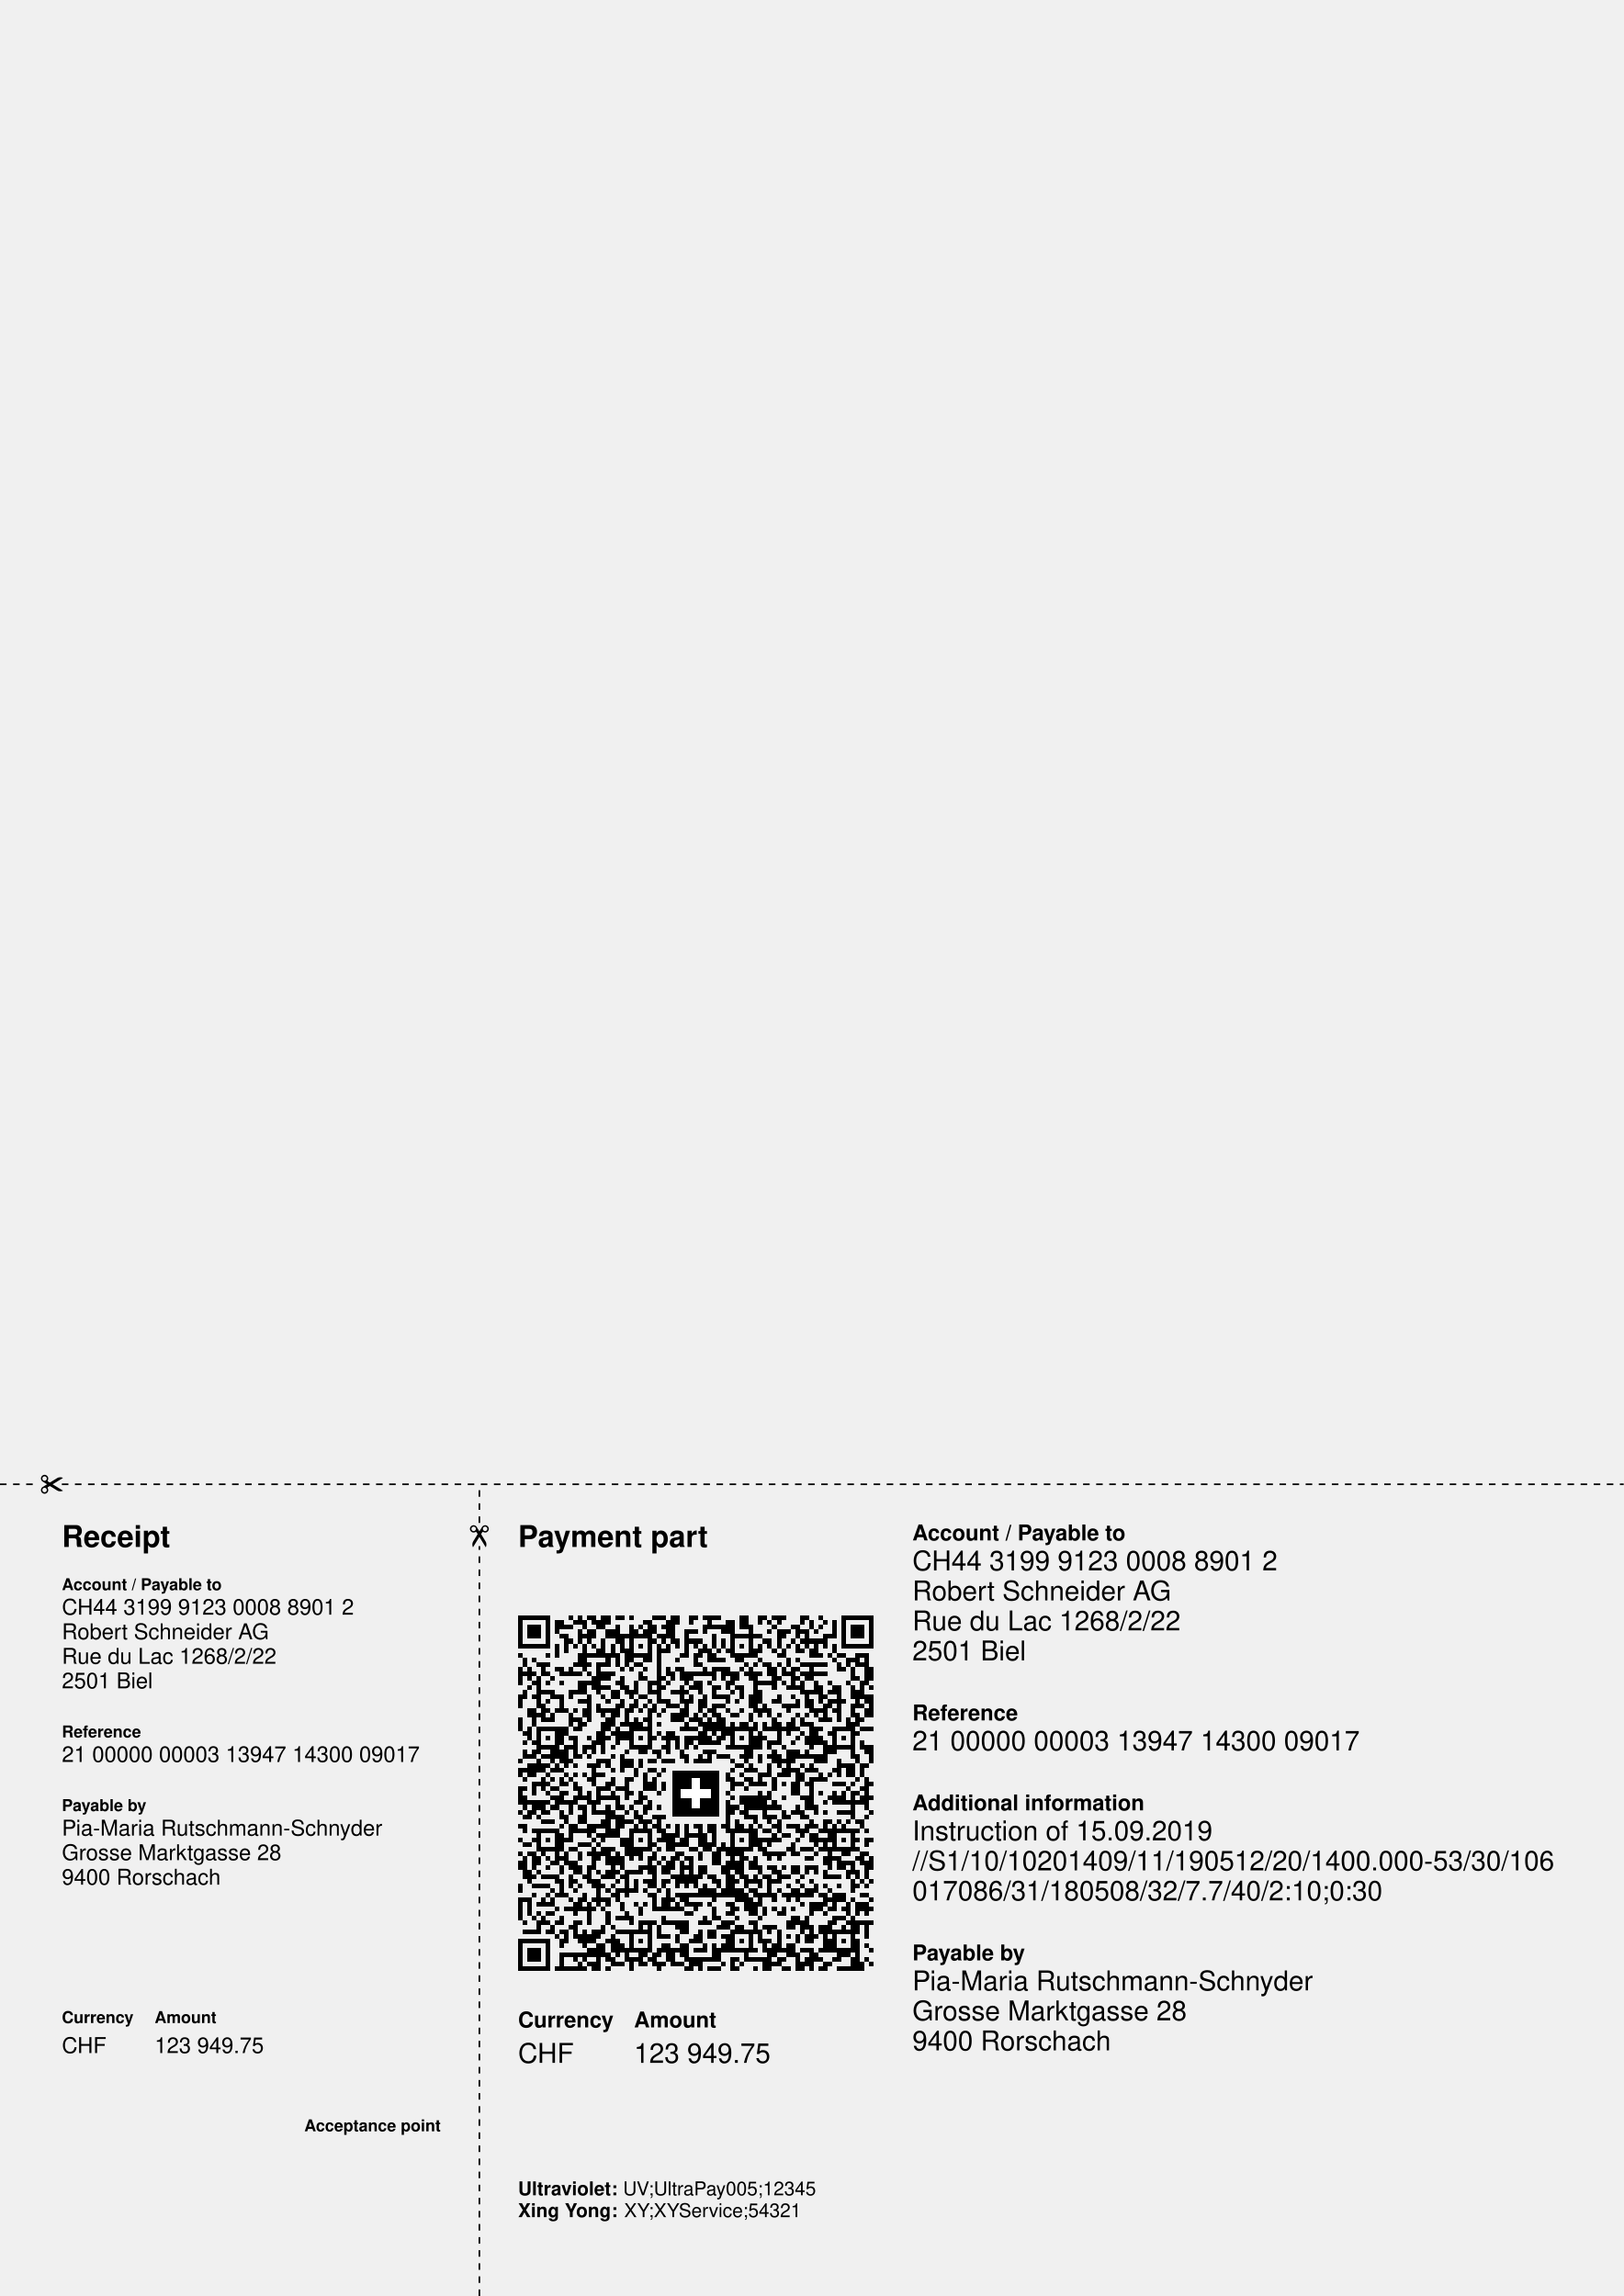
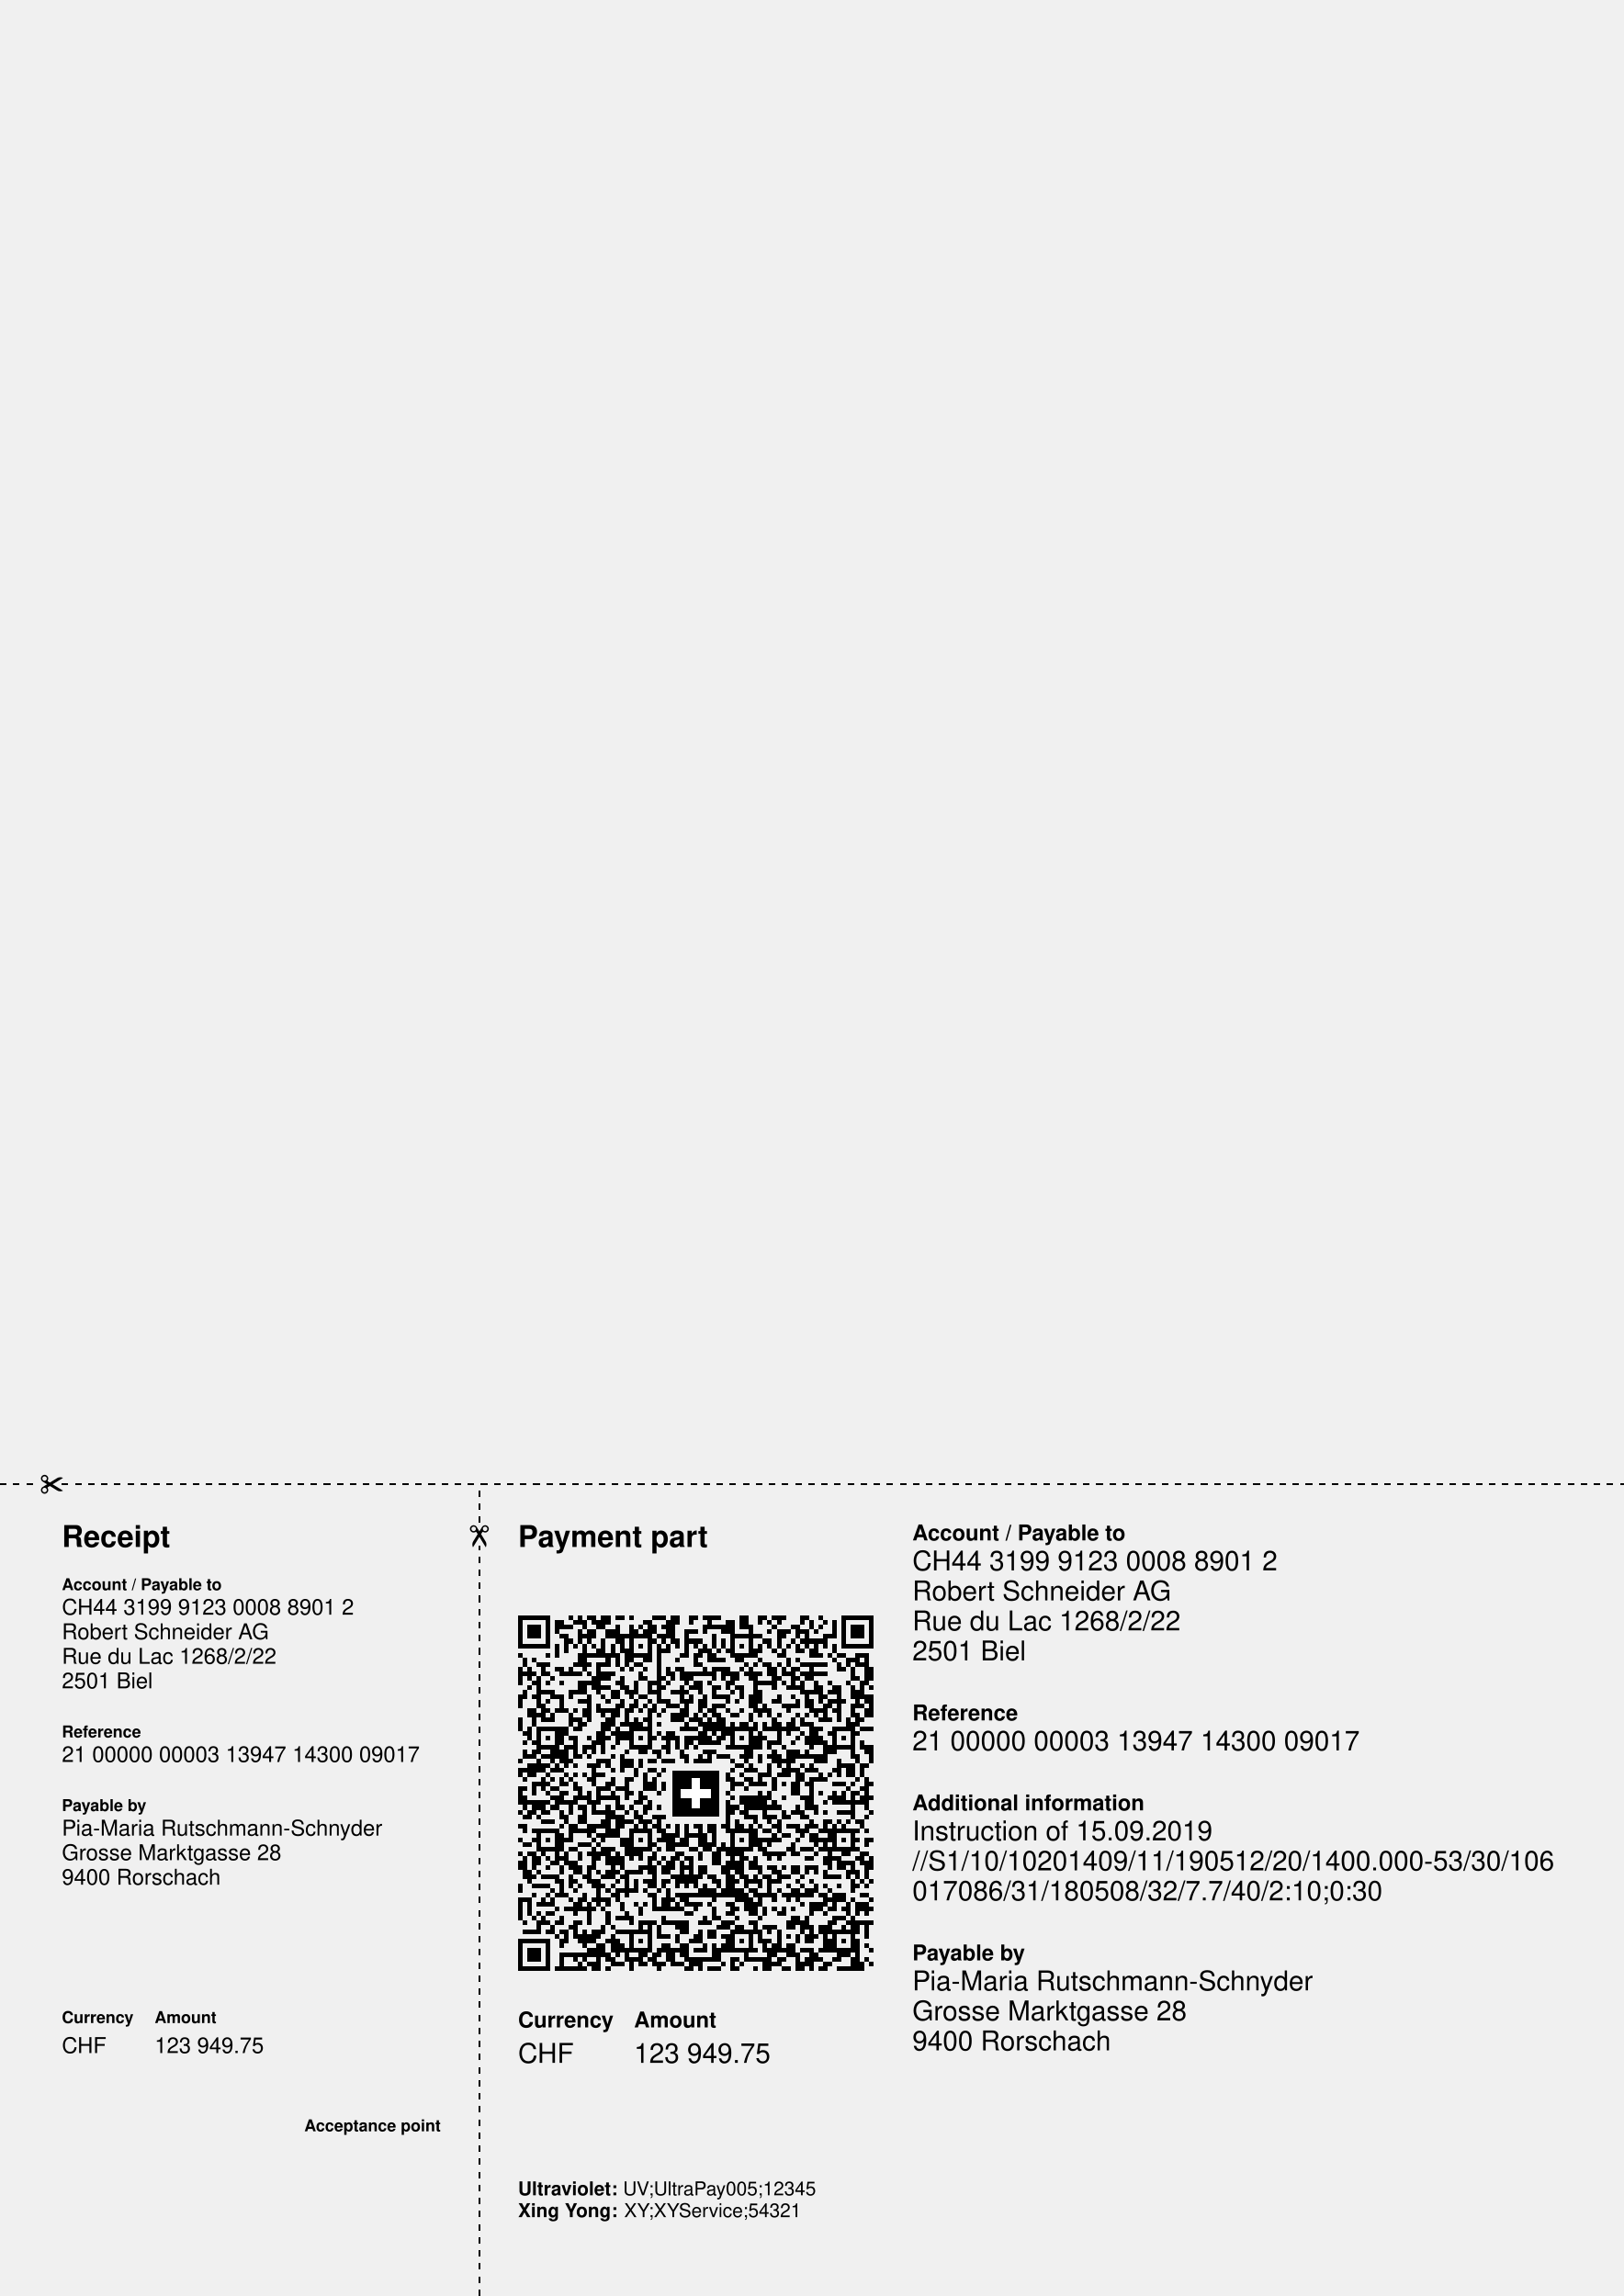
<svg xmlns="http://www.w3.org/2000/svg" width="210mm" height="297mm" version="1.1" viewBox="0 0 595.276 841.89">
  <g font-family="Helvetica,Arial,&quot;Liberation Sans&quot;" transform="translate(0 841.89)">
    <g transform="translate(189.921 0)">
      <text x="0" y="-274.665" font-size="11" font-weight="bold">Payment part</text>
    </g>
    <g transform="translate(189.921 -119.055) scale(1.693)">
      <path fill="#000000" shape-rendering="crispEdges" d="M0,-77h7v1h-7zm11,0h1v1h-1zm2,0h1v2h-1zm2,0h2v1h-2zm3,0h2v2h-2zm3,0h2v1h-2z m3,0h1v1h-1zm5,0h3v1h-3zm4,0h1v6h-1zm1,0h1v2h-1zm3,0h2v1h-2zm3,0h4v1h-4z m8,0h2v3h-2zm4,0h2v1h-2zm3,0h3v1h-3zm6,0h2v1h-2zm4,0h1v1h-1zm5,0h7v1h-7z m-70,1h1v6h-1zm6,0h1v6h-1zm2,0h2v2h-2zm4,0h1v1h-1zm2,0h1v2h-1zm2,0h2v1h-2z m11,0h2v1h-2zm5,0h1v4h-1zm5,0h1v1h-1zm4,0h1v2h-1zm4,0h2v3h-2zm7,0h1v1h-1z m2,0h1v1h-1zm2,0h1v1h-1zm5,0h1v1h-1zm2,0h1v2h-1zm3,0h1v1h-1zm2,0h1v4h-1z m2,0h1v6h-1zm6,0h1v6h-1zm-74,1h3v3h-3zm8,0h2v1h-2zm7,0h2v1h-2zm4,0h1v4h-1z m3,0h1v8h-1zm2,0h1v1h-1zm2,0h1v8h-1zm1,0h1v2h-1zm2,0h1v1h-1zm9,0h1v2h-1z m2,0h3v1h-3zm8,0h1v7h-1zm5,0h1v1h-1zm4,0h2v1h-2zm6,0h1v1h-1zm7,0h3v3h-3z m-64,1h1v1h-1zm5,0h1v3h-1zm2,0h2v2h-2zm4,0h2v2h-2zm6,0h1v2h-1zm2,0h1v2h-1z m9,0h1v6h-1zm1,0h2v1h-2zm7,0h1v1h-1zm10,0h1v1h-1zm2,0h2v2h-2zm2,0h1v1h-1z m2,0h3v1h-3zm4,0h1v1h-1zm-55,1h2v1h-2zm5,0h1v1h-1zm8,0h1v4h-1zm1,0h1v1h-1z m3,0h1v1h-1zm4,0h2v1h-2zm12,0h1v3h-1zm4,0h1v5h-1zm1,0h3v1h-3zm4,0h2v1h-2z m9,0h1v1h-1zm2,0h1v3h-1zm4,0h1v3h-1zm1,0h1v1h-1zm-57,1h1v3h-1zm1,0h1v1h-1z m4,0h1v1h-1zm3,0h1v4h-1zm11,0h1v1h-1zm2,0h1v1h-1zm3,0h1v2h-1zm3,0h3v1h-3z m7,0h1v2h-1zm9,0h2v1h-2zm3,0h1v2h-1zm3,0h1v1h-1zm2,0h1v1h-1zm2,0h3v1h-3z m-62,1h5v1h-5zm7,0h1v3h-1zm4,0h1v1h-1zm2,0h1v6h-1zm2,0h1v1h-1zm4,0h1v3h-1z m6,0h1v1h-1zm4,0h1v13h-1zm2,0h1v2h-1zm6,0h1v1h-1zm2,0h1v2h-1zm8,0h1v1h-1z m4,0h1v2h-1zm2,0h1v1h-1zm4,0h1v1h-1zm2,0h1v2h-1zm4,0h1v3h-1zm4,0h1v2h-1z m3,0h5v1h-5zm-54,1h1v2h-1zm6,0h1v4h-1zm8,0h1v1h-1zm8,0h1v2h-1zm2,0h1v3h-1z m2,0h1v1h-1zm2,0h1v1h-1zm6,0h1v2h-1zm4,0h1v1h-1zm2,0h1v2h-1zm4,0h1v1h-1z m2,0h1v2h-1zm-63,1h1v1h-1zm6,0h1v1h-1zm7,0h1v3h-1zm2,0h2v1h-2zm4,0h1v3h-1z m2,0h1v3h-1zm4,0h3v1h-3zm10,0h1v1h-1zm3,0h1v3h-1zm4,0h1v2h-1zm5,0h2v2h-2z m2,0h1v1h-1zm7,0h1v1h-1zm9,0h1v1h-1zm2,0h1v1h-1zm2,0h2v1h-2zm4,0h3v1h-3z m-72,1h1v2h-1zm2,0h1v1h-1zm24,0h1v1h-1zm7,0h1v1h-1zm9,0h2v1h-2zm9,0h1v1h-1z m6,0h1v2h-1zm2,0h1v1h-1zm8,0h1v1h-1zm3,0h3v1h-3zm4,0h1v6h-1zm-71,1h3v1h-3z m8,0h1v1h-1zm3,0h1v1h-1zm2,0h1v7h-1zm1,0h1v1h-1zm7,0h2v1h-2zm14,0h1v1h-1z m10,0h1v1h-1zm2,0h1v1h-1zm2,0h2v1h-2zm3,0h1v1h-1zm5,0h6v1h-6zm8,0h1v2h-1z m2,0h1v1h-1zm2,0h2v1h-2zm-73,1h1v4h-1zm2,0h1v3h-1zm3,0h1v2h-1zm3,0h2v1h-2z m3,0h1v2h-1zm11,0h1v1h-1zm2,0h1v1h-1zm3,0h1v1h-1zm5,0h1v2h-1zm2,0h2v1h-2z m6,0h1v2h-1zm2,0h4v1h-4zm6,0h1v1h-1zm2,0h1v3h-1zm4,0h2v2h-2zm3,0h1v2h-1z m2,0h1v5h-1zm1,0h1v1h-1zm3,0h1v3h-1zm7,0h1v1h-1zm2,0h1v3h-1zm4,0h1v3h-1z m-75,1h1v1h-1zm2,0h1v1h-1zm3,0h1v1h-1zm3,0h2v1h-2zm3,0h2v1h-2zm3,0h1v1h-1z m3,0h2v2h-2zm2,0h1v1h-1zm6,0h1v2h-1zm7,0h1v2h-1zm2,0h3v2h-3zm3,0h2v1h-2z m3,0h2v1h-2zm3,0h4v1h-4zm5,0h1v1h-1zm2,0h1v9h-1zm1,0h1v1h-1zm6,0h1v1h-1z m3,0h2v1h-2zm3,0h3v1h-3zm-60,1h1v7h-1zm3,0h1v1h-1zm9,0h1v3h-1zm6,0h1v3h-1z m5,0h1v1h-1zm4,0h1v1h-1zm11,0h1v1h-1zm2,0h1v1h-1zm2,0h2v1h-2zm9,0h1v3h-1z m1,0h1v1h-1zm4,0h1v1h-1zm2,0h1v1h-1zm11,0h1v1h-1zm-70,1h1v1h-1zm3,0h1v1h-1z m3,0h1v1h-1zm4,0h2v3h-2zm2,0h1v1h-1zm6,0h1v1h-1zm4,0h1v3h-1zm3,0h1v3h-1z m1,0h1v1h-1zm3,0h1v1h-1zm4,0h1v1h-1zm2,0h2v2h-2zm3,0h1v1h-1zm4,0h2v1h-2z m7,0h3v1h-3zm5,0h1v1h-1zm4,0h1v3h-1zm3,0h1v3h-1zm3,0h1v1h-1zm4,0h1v1h-1z m3,0h1v4h-1zm-72,1h1v1h-1zm16,0h2v1h-2zm5,0h1v2h-1zm8,0h1v1h-1zm4,0h1v4h-1z m2,0h1v1h-1zm5,0h1v3h-1zm1,0h1v1h-1zm2,0h1v1h-1zm2,0h2v1h-2zm11,0h1v1h-1z m2,0h1v1h-1zm5,0h1v4h-1zm3,0h2v2h-2zm4,0h1v3h-1zm4,0h1v1h-1zm-75,1h1v2h-1z m4,0h3v1h-3zm6,0h2v1h-2zm9,0h2v2h-2zm4,0h1v2h-1zm5,0h1v1h-1zm4,0h2v1h-2z m3,0h1v1h-1zm3,0h1v1h-1zm7,0h1v1h-1zm2,0h1v2h-1zm4,0h1v3h-1zm10,0h1v4h-1z m1,0h1v1h-1zm4,0h1v1h-1zm6,0h1v4h-1zm-73,1h1v3h-1zm3,0h1v1h-1zm4,0h3v1h-3z m4,0h1v1h-1zm4,0h1v6h-1zm3,0h1v1h-1zm8,0h2v1h-2zm11,0h1v2h-1zm3,0h1v3h-1z m3,0h3v1h-3zm7,0h1v3h-1zm6,0h1v2h-1zm3,0h1v1h-1zm7,0h1v1h-1zm3,0h1v6h-1z m6,0h2v2h-2zm-69,1h1v1h-1zm3,0h1v3h-1zm4,0h2v1h-2zm6,0h1v1h-1zm3,0h1v2h-1z m3,0h1v2h-1zm3,0h1v1h-1zm3,0h2v1h-2zm5,0h1v4h-1zm3,0h1v3h-1zm6,0h1v1h-1z m2,0h1v1h-1zm8,0h1v1h-1zm5,0h1v2h-1zm3,0h1v3h-1zm4,0h2v1h-2zm3,0h1v1h-1z m-65,1h1v4h-1zm12,0h1v2h-1zm4,0h1v3h-1zm3,0h1v2h-1zm3,0h1v1h-1zm2,0h1v2h-1z m3,0h3v1h-3zm10,0h3v1h-3zm11,0h1v2h-1zm4,0h3v1h-3zm9,0h1v4h-1zm1,0h1v1h-1z m5,0h1v3h-1zm2,0h1v1h-1zm2,0h1v3h-1zm-74,1h2v2h-2zm4,0h1v1h-1zm2,0h1v1h-1z m2,0h1v1h-1zm2,0h1v1h-1zm2,0h1v2h-1zm4,0h3v1h-3zm5,0h1v4h-1zm3,0h1v1h-1z m2,0h1v9h-1zm3,0h1v1h-1zm4,0h1v3h-1zm6,0h2v1h-2zm4,0h1v1h-1zm3,0h1v1h-1z m4,0h1v2h-1zm2,0h1v2h-1zm4,0h1v1h-1zm6,0h2v1h-2zm4,0h1v1h-1zm7,0h1v2h-1z m-71,1h1v1h-1zm3,0h1v2h-1zm4,0h1v3h-1zm7,0h1v1h-1zm2,0h1v3h-1zm10,0h1v1h-1z m3,0h2v2h-2zm5,0h1v2h-1zm2,0h1v1h-1zm2,0h2v1h-2zm4,0h2v1h-2zm4,0h1v2h-1z m6,0h1v1h-1zm4,0h1v1h-1zm2,0h1v1h-1zm2,0h1v1h-1zm9,0h1v3h-1zm-73,1h1v3h-1z m3,0h1v2h-1zm3,0h1v1h-1zm6,0h2v1h-2zm7,0h1v3h-1zm6,0h1v3h-1zm2,0h1v1h-1z m10,0h1v1h-1zm2,0h1v2h-1zm2,0h1v3h-1zm2,0h2v3h-2zm12,0h1v3h-1zm4,0h1v3h-1z m2,0h1v2h-1zm4,0h1v1h-1zm2,0h1v1h-1zm4,0h1v3h-1zm3,0h1v1h-1zm-61,1h2v1h-2z m5,0h1v7h-1zm4,0h1v1h-1zm2,0h1v6h-1zm2,0h1v2h-1zm4,0h1v1h-1zm6,0h1v2h-1z m4,0h1v5h-1zm2,0h1v3h-1zm4,0h1v6h-1zm2,0h2v2h-2zm3,0h1v2h-1zm2,0h1v2h-1z m3,0h1v5h-1zm2,0h1v3h-1zm4,0h2v1h-2zm10,0h1v8h-1zm-70,1h1v3h-1zm2,0h7v1h-7z m8,0h2v1h-2zm9,0h1v4h-1zm6,0h1v1h-1zm8,0h1v1h-1zm2,0h2v1h-2zm8,0h1v2h-1z m2,0h1v1h-1zm3,0h1v7h-1zm4,0h1v1h-1zm3,0h1v1h-1zm3,0h1v1h-1zm3,0h2v4h-2z m2,0h1v1h-1zm3,0h1v6h-1zm1,0h2v1h-2zm5,0h3v1h-3zm-73,1h1v1h-1zm3,0h1v5h-1z m4,0h2v3h-2zm2,0h1v1h-1zm7,0h1v3h-1zm3,0h1v1h-1zm2,0h2v2h-2zm8,0h1v1h-1z m2,0h1v5h-1zm1,0h1v2h-1zm6,0h1v3h-1zm5,0h1v2h-1zm8,0h1v4h-1zm9,0h1v1h-1z m6,0h1v1h-1zm6,0h1v1h-1zm-67,1h1v1h-1zm5,0h2v1h-2zm4,0h1v1h-1zm4,0h1v1h-1z m7,0h1v1h-1zm3,0h1v1h-1zm2,0h1v1h-1zm3,0h1v3h-1zm2,0h2v2h-2zm2,0h1v1h-1z m3,0h1v2h-1zm2,0h1v2h-1zm5,0h1v1h-1zm3,0h1v3h-1zm2,0h1v1h-1zm7,0h1v1h-1z m2,0h1v2h-1zm3,0h1v2h-1zm5,0h1v1h-1zm-69,1h1v1h-1zm2,0h1v1h-1zm9,0h1v4h-1z m4,0h1v3h-1zm26,0h1v1h-1zm12,0h2v1h-2zm5,0h1v1h-1zm7,0h1v5h-1zm8,0h1v2h-1z m-69,1h4v1h-4zm5,0h1v5h-1zm1,0h1v1h-1zm3,0h2v1h-2zm6,0h1v1h-1zm5,0h3v1h-3z m6,0h1v1h-1zm5,0h1v1h-1zm2,0h1v1h-1zm7,0h1v1h-1zm2,0h3v1h-3zm7,0h1v1h-1z m3,0h1v1h-1zm6,0h1v1h-1zm4,0h1v2h-1zm2,0h3v1h-3zm6,0h2v2h-2zm-74,1h1v2h-1z m2,0h1v2h-1zm4,0h3v2h-3zm7,0h1v1h-1zm9,0h1v1h-1zm3,0h2v1h-2zm3,0h2v1h-2z m6,0h1v2h-1zm5,0h3v1h-3zm9,0h1v3h-1zm6,0h1v3h-1zm3,0h3v2h-3zm4,0h1v2h-1z m-60,1h1v1h-1zm3,0h2v1h-2zm8,0h1v1h-1zm2,0h1v1h-1zm5,0h1v1h-1zm2,0h1v4h-1z m8,0h1v1h-1zm6,0h1v2h-1zm3,0h1v2h-1zm2,0h1v2h-1zm2,0h3v1h-3zm5,0h1v1h-1z m4,0h1v2h-1zm2,0h1v1h-1zm2,0h1v3h-1zm5,0h1v1h-1zm2,0h3v1h-3zm10,0h1v2h-1z m3,0h1v2h-1zm-76,1h1v1h-1zm4,0h1v3h-1zm3,0h1v1h-1zm2,0h1v1h-1zm2,0h1v1h-1z m6,0h3v1h-3zm6,0h2v2h-2zm3,0h1v2h-1zm2,0h2v1h-2zm3,0h3v1h-3zm7,0h1v1h-1z m2,0h1v1h-1zm6,0h1v1h-1zm11,0h3v1h-3zm7,0h2v1h-2zm5,0h1v4h-1zm-67,1h2v3h-2z m3,0h2v1h-2zm3,0h1v2h-1zm4,0h1v1h-1zm3,0h3v1h-3zm4,0h1v1h-1zm28,0h2v1h-2z m3,0h1v2h-1zm4,0h1v3h-1zm4,0h1v3h-1zm3,0h1v1h-1zm2,0h1v2h-1zm7,0h3v1h-3z m4,0h1v3h-1zm1,0h1v1h-1zm-75,1h2v1h-2zm5,0h1v1h-1zm2,0h1v1h-1zm2,0h1v1h-1z m7,0h1v4h-1zm4,0h1v1h-1zm5,0h1v2h-1zm3,0h2v1h-2zm3,0h1v1h-1zm15,0h1v1h-1z m3,0h1v1h-1zm2,0h1v1h-1zm6,0h1v2h-1zm2,0h2v1h-2zm3,0h1v1h-1zm2,0h1v1h-1z m4,0h1v1h-1zm3,0h2v2h-2zm-71,1h1v1h-1zm6,0h1v1h-1zm4,0h1v1h-1zm2,0h1v1h-1z m2,0h1v1h-1zm3,0h2v1h-2zm10,0h1v4h-1zm3,0h1v1h-1zm15,0h1v2h-1zm3,0h1v1h-1z m4,0h1v3h-1zm1,0h1v1h-1zm3,0h1v1h-1zm4,0h1v5h-1zm1,0h1v2h-1zm4,0h1v2h-1z m2,0h1v1h-1zm-66,1h1v1h-1zm4,0h1v3h-1zm2,0h1v1h-1zm2,0h1v2h-1zm2,0h1v1h-1z m4,0h1v1h-1zm5,0h1v2h-1zm3,0h1v5h-1zm1,0h1v1h-1zm5,0h1v3h-1zm17,0h1v3h-1z m3,0h2v1h-2zm6,0h1v3h-1zm8,0h1v7h-1zm1,0h1v1h-1zm2,0h1v1h-1zm7,0h1v1h-1z m2,0h1v7h-1zm-72,1h1v3h-1zm1,0h1v1h-1zm2,0h1v1h-1zm4,0h1v1h-1zm2,0h1v2h-1z m7,0h1v2h-1zm9,0h1v2h-1zm3,0h1v2h-1zm16,0h2v1h-2zm3,0h2v1h-2zm3,0h1v1h-1z m4,0h1v1h-1zm2,0h1v3h-1zm3,0h1v1h-1zm6,0h3v1h-3zm4,0h1v1h-1zm4,0h1v1h-1z m-76,1h1v4h-1zm1,0h1v1h-1zm6,0h2v1h-2zm6,0h1v3h-1zm4,0h1v4h-1zm1,0h1v1h-1z m3,0h2v1h-2zm28,0h1v1h-1zm22,0h1v1h-1zm3,0h1v1h-1zm-68,1h1v1h-1zm3,0h1v3h-1z m1,0h1v1h-1zm5,0h1v3h-1zm5,0h1v2h-1zm4,0h1v1h-1zm2,0h1v3h-1zm4,0h1v1h-1z m15,0h1v1h-1zm7,0h1v4h-1zm2,0h1v2h-1zm11,0h1v1h-1zm3,0h1v3h-1zm2,0h1v3h-1z m2,0h1v6h-1zm1,0h1v1h-1zm-72,1h1v3h-1zm6,0h2v1h-2zm5,0h1v2h-1zm2,0h1v1h-1z m4,0h2v1h-2zm3,0h1v3h-1zm6,0h1v1h-1zm19,0h1v1h-1zm2,0h4v2h-4zm5,0h1v5h-1z m4,0h1v1h-1zm4,0h2v1h-2zm6,0h1v1h-1zm2,0h1v2h-1zm5,0h1v2h-1zm2,0h1v1h-1z m-74,1h5v1h-5zm6,0h1v2h-1zm2,0h2v1h-2zm6,0h1v3h-1zm9,0h1v1h-1zm3,0h1v2h-1z m17,0h1v7h-1zm10,0h1v2h-1zm7,0h1v2h-1zm4,0h1v1h-1zm5,0h1v1h-1zm2,0h1v1h-1z m-70,1h3v1h-3zm4,0h1v1h-1zm4,0h1v2h-1zm2,0h2v1h-2zm6,0h1v7h-1zm3,0h1v1h-1z m2,0h1v1h-1zm3,0h1v2h-1zm3,0h1v1h-1zm16,0h2v1h-2zm3,0h3v1h-3zm5,0h1v1h-1z m2,0h1v1h-1zm4,0h1v2h-1zm4,0h1v2h-1zm-64,1h1v1h-1zm2,0h2v1h-2zm3,0h2v1h-2z m4,0h1v2h-1zm5,0h1v3h-1zm3,0h2v1h-2zm3,0h1v2h-1zm3,0h1v1h-1zm2,0h1v2h-1z m21,0h1v1h-1zm2,0h2v1h-2zm9,0h1v2h-1zm2,0h1v1h-1zm2,0h1v2h-1zm5,0h1v1h-1z m3,0h3v1h-3zm7,0h1v1h-1zm-75,1h2v1h-2zm3,0h1v1h-1zm6,0h1v2h-1zm3,0h1v2h-1z m8,0h2v3h-2zm5,0h1v2h-1zm3,0h3v1h-3zm20,0h3v1h-3zm5,0h2v1h-2zm4,0h1v1h-1z m4,0h1v1h-1zm13,0h1v1h-1zm-70,1h3v1h-3zm13,0h1v2h-1zm5,0h2v1h-2zm4,0h1v3h-1z m1,0h1v1h-1zm2,0h1v3h-1zm17,0h1v3h-1zm4,0h1v1h-1zm3,0h1v1h-1zm2,0h1v3h-1z m7,0h1v2h-1zm3,0h1v3h-1zm1,0h1v1h-1zm2,0h1v1h-1zm2,0h1v1h-1zm2,0h2v1h-2z m-73,1h2v1h-2zm9,0h1v1h-1zm2,0h2v2h-2zm4,0h2v2h-2zm2,0h1v1h-1zm8,0h1v2h-1z m4,0h1v1h-1zm3,0h1v1h-1zm2,0h1v3h-1zm2,0h1v5h-1zm2,0h2v1h-2zm3,0h2v2h-2z m3,0h1v1h-1zm4,0h1v2h-1zm2,0h1v6h-1zm2,0h1v1h-1zm3,0h1v1h-1zm3,0h3v1h-3z m4,0h1v2h-1zm2,0h1v1h-1zm4,0h1v6h-1zm2,0h1v2h-1zm4,0h1v1h-1zm-73,1h1v1h-1z m2,0h6v1h-6zm10,0h2v1h-2zm7,0h2v2h-2zm4,0h1v7h-1zm2,0h1v1h-1zm2,0h1v5h-1z m3,0h1v3h-1zm8,0h1v4h-1zm7,0h1v9h-1zm3,0h1v1h-1zm2,0h1v4h-1zm2,0h2v1h-2z m7,0h2v1h-2zm5,0h1v1h-1zm2,0h1v3h-1zm2,0h1v1h-1zm2,0h3v1h-3zm4,0h1v1h-1z m-71,1h1v4h-1zm4,0h2v4h-2zm3,0h1v2h-1zm4,0h1v1h-1zm2,0h2v1h-2zm15,0h2v4h-2z m5,0h2v1h-2zm3,0h1v4h-1zm2,0h1v3h-1zm13,0h1v2h-1zm2,0h2v1h-2zm4,0h1v1h-1z m2,0h2v2h-2zm9,0h1v4h-1zm-72,1h1v1h-1zm3,0h1v1h-1zm3,0h1v1h-1zm4,0h1v1h-1z m6,0h1v1h-1zm2,0h1v1h-1zm4,0h2v2h-2zm4,0h1v1h-1zm4,0h1v1h-1zm5,0h1v2h-1z m13,0h1v1h-1zm4,0h3v1h-3zm4,0h1v1h-1zm4,0h1v1h-1zm5,0h2v1h-2zm5,0h1v1h-1z m3,0h1v1h-1zm2,0h2v1h-2zm-74,1h2v1h-2zm12,0h3v1h-3zm4,0h1v1h-1zm12,0h1v1h-1z m5,0h1v1h-1zm7,0h1v2h-1zm3,0h1v2h-1zm8,0h1v2h-1zm2,0h1v1h-1zm5,0h1v3h-1z m5,0h1v1h-1zm2,0h1v2h-1zm9,0h1v1h-1zm-70,1h3v1h-3zm6,0h2v1h-2zm5,0h1v5h-1z m2,0h2v2h-2zm2,0h1v1h-1zm3,0h1v2h-1zm2,0h2v2h-2zm2,0h1v1h-1zm3,0h1v1h-1z m7,0h2v1h-2zm6,0h1v4h-1zm2,0h1v2h-1zm2,0h2v2h-2zm2,0h1v1h-1zm4,0h1v2h-1z m5,0h1v1h-1zm3,0h3v1h-3zm4,0h1v1h-1zm2,0h1v5h-1zm2,0h3v1h-3zm4,0h1v1h-1z m-73,1h1v1h-1zm2,0h2v1h-2zm3,0h1v1h-1zm3,0h1v3h-1zm2,0h1v3h-1zm3,0h1v2h-1z m2,0h1v1h-1zm2,0h1v2h-1zm4,0h1v3h-1zm8,0h1v2h-1zm5,0h2v1h-2zm5,0h1v2h-1z m3,0h1v3h-1zm12,0h4v1h-4zm6,0h1v1h-1zm4,0h1v1h-1zm6,0h2v1h-2zm4,0h1v3h-1z m1,0h1v1h-1zm-74,1h1v5h-1zm2,0h2v2h-2zm3,0h1v1h-1zm3,0h1v1h-1zm10,0h2v2h-2z m3,0h1v3h-1zm4,0h1v1h-1zm2,0h1v4h-1zm3,0h1v1h-1zm2,0h1v3h-1zm1,0h1v1h-1z m2,0h2v1h-2zm12,0h1v5h-1zm1,0h1v1h-1zm2,0h1v3h-1zm3,0h1v1h-1zm2,0h1v1h-1z m6,0h2v1h-2zm4,0h1v2h-1zm2,0h2v1h-2zm5,0h1v1h-1zm3,0h1v3h-1zm-76,1h1v2h-1z m7,0h1v1h-1zm4,0h2v2h-2zm19,0h1v1h-1zm2,0h1v3h-1zm3,0h1v5h-1zm2,0h1v5h-1z m8,0h1v8h-1zm2,0h1v3h-1zm3,0h1v2h-1zm19,0h4v1h-4zm6,0h1v4h-1zm-72,1h1v1h-1z m3,0h1v1h-1zm3,0h1v2h-1zm4,0h1v2h-1zm2,0h1v4h-1zm5,0h1v3h-1zm6,0h2v1h-2z m3,0h1v5h-1zm2,0h1v2h-1zm5,0h1v1h-1zm3,0h2v2h-2zm5,0h1v2h-1zm8,0h1v2h-1z m2,0h2v1h-2zm3,0h1v1h-1zm2,0h2v2h-2zm3,0h3v1h-3zm7,0h2v1h-2zm3,0h1v2h-1z m-70,1h1v3h-1zm2,0h1v1h-1zm8,0h1v1h-1zm5,0h1v1h-1zm2,0h1v2h-1zm2,0h1v1h-1z m2,0h1v6h-1zm1,0h3v1h-3zm31,0h2v1h-2zm7,0h1v1h-1zm2,0h1v1h-1zm2,0h1v2h-1z m5,0h1v2h-1zm2,0h1v2h-1zm-70,1h1v1h-1zm2,0h4v1h-4zm6,0h1v3h-1zm3,0h1v1h-1z m4,0h1v1h-1zm4,0h1v1h-1zm11,0h2v1h-2zm3,0h1v3h-1zm2,0h1v3h-1zm1,0h1v1h-1z m2,0h2v1h-2zm5,0h1v5h-1zm3,0h1v3h-1zm2,0h1v2h-1zm2,0h2v1h-2zm3,0h3v1h-3z m5,0h1v1h-1zm6,0h3v1h-3zm-59,1h2v1h-2zm4,0h1v1h-1zm4,0h2v2h-2zm5,0h1v1h-1z m4,0h1v3h-1zm2,0h2v1h-2zm4,0h2v1h-2zm3,0h1v2h-1zm8,0h2v1h-2zm5,0h1v1h-1z m3,0h1v1h-1zm2,0h1v2h-1zm2,0h1v4h-1zm1,0h2v1h-2zm5,0h1v1h-1zm3,0h1v1h-1z m9,0h1v3h-1zm2,0h1v1h-1zm2,0h1v1h-1zm-76,1h1v2h-1zm3,0h4v1h-4zm6,0h1v3h-1z m4,0h1v1h-1zm5,0h1v1h-1zm2,0h1v1h-1zm8,0h1v1h-1zm3,0h1v1h-1zm9,0h1v3h-1z m3,0h1v1h-1zm15,0h1v1h-1zm3,0h1v1h-1zm3,0h1v2h-1zm2,0h1v1h-1zm3,0h1v1h-1z m4,0h1v1h-1zm2,0h1v1h-1zm-68,1h1v1h-1zm5,0h1v1h-1zm5,0h1v4h-1zm2,0h1v1h-1z m2,0h1v3h-1zm1,0h1v1h-1zm2,0h1v1h-1zm3,0h1v1h-1zm3,0h1v1h-1zm2,0h1v5h-1z m7,0h1v2h-1zm2,0h2v2h-2zm3,0h1v2h-1zm3,0h2v3h-2zm3,0h2v1h-2zm6,0h1v1h-1z m3,0h2v2h-2zm3,0h2v2h-2zm5,0h1v1h-1zm-64,1h1v1h-1zm3,0h1v1h-1zm2,0h1v1h-1z m2,0h1v1h-1zm4,0h1v2h-1zm6,0h1v1h-1zm8,0h2v1h-2zm6,0h5v1h-5zm9,0h1v1h-1z m6,0h1v4h-1zm2,0h3v1h-3zm4,0h1v2h-1zm2,0h2v1h-2zm4,0h1v1h-1zm4,0h2v1h-2z m3,0h3v2h-3zm6,0h2v1h-2zm-74,1h1v5h-1zm1,0h2v1h-2zm4,0h1v2h-1zm2,0h1v2h-1z m4,0h1v1h-1zm2,0h1v3h-1zm3,0h1v1h-1zm2,0h2v1h-2zm11,0h1v3h-1zm2,0h1v3h-1z m2,0h1v1h-1zm2,0h2v1h-2zm7,0h1v1h-1zm8,0h1v4h-1zm2,0h1v2h-1zm6,0h1v1h-1z m2,0h1v1h-1zm6,0h2v1h-2zm6,0h1v1h-1zm4,0h1v1h-1zm-74,1h1v3h-1zm2,0h1v1h-1z m2,0h1v1h-1zm6,0h1v3h-1zm3,0h1v5h-1zm4,0h1v1h-1zm3,0h1v2h-1zm3,0h1v1h-1z m2,0h1v1h-1zm7,0h1v2h-1zm2,0h4v1h-4zm5,0h1v1h-1zm4,0h2v1h-2zm6,0h1v3h-1z m10,0h1v1h-1zm2,0h3v2h-3zm3,0h1v1h-1zm2,0h1v2h-1zm3,0h1v3h-1zm2,0h3v2h-3z m-65,1h1v1h-1zm2,0h2v1h-2zm4,0h1v1h-1zm2,0h1v1h-1zm2,0h1v1h-1zm8,0h1v2h-1z m4,0h1v1h-1zm3,0h1v1h-1zm2,0h1v1h-1zm3,0h1v1h-1zm4,0h1v3h-1zm4,0h2v1h-2z m7,0h1v2h-1zm2,0h1v1h-1zm2,0h1v2h-1zm2,0h1v1h-1zm8,0h1v1h-1zm3,0h1v1h-1z m6,0h1v1h-1zm-72,1h1v1h-1zm2,0h2v1h-2zm13,0h1v3h-1zm4,0h1v2h-1zm13,0h2v1h-2z m9,0h2v1h-2zm11,0h1v1h-1zm7,0h1v1h-1zm3,0h1v1h-1zm7,0h1v1h-1zm2,0h1v1h-1z m-72,1h1v1h-1zm2,0h1v2h-1zm4,0h1v2h-1zm12,0h2v1h-2zm3,0h1v2h-1zm7,0h1v2h-1z m9,0h1v2h-1zm3,0h1v1h-1zm4,0h1v1h-1zm5,0h1v1h-1zm7,0h2v2h-2zm3,0h1v3h-1z m6,0h3v1h-3zm4,0h1v8h-1zm-71,1h1v1h-1zm3,0h1v3h-1zm2,0h1v1h-1zm2,0h1v1h-1z m4,0h1v4h-1zm1,0h1v1h-1zm13,0h4v1h-4zm6,0h5v1h-5zm7,0h1v1h-1zm2,0h1v1h-1z m3,0h2v2h-2zm2,0h1v1h-1zm4,0h2v1h-2zm8,0h1v2h-1zm3,0h1v3h-1zm6,0h1v3h-1z m1,0h1v1h-1zm3,0h1v1h-1zm2,0h4v1h-4zm-66,1h1v2h-1zm4,0h1v1h-1zm7,0h1v2h-1z m2,0h1v1h-1zm6,0h1v2h-1zm2,0h1v6h-1zm2,0h1v3h-1zm4,0h3v1h-3zm9,0h1v1h-1z m4,0h2v2h-2zm4,0h1v2h-1zm2,0h3v1h-3zm6,0h1v1h-1zm4,0h1v4h-1zm2,0h2v2h-2z m5,0h1v2h-1zm3,0h1v2h-1zm2,0h1v3h-1zm-74,1h3v1h-3zm5,0h1v1h-1zm3,0h2v1h-2z m5,0h1v4h-1zm2,0h2v2h-2zm5,0h5v1h-5zm6,0h1v1h-1zm8,0h2v1h-2zm4,0h1v3h-1z m2,0h2v2h-2zm5,0h1v5h-1zm3,0h2v1h-2zm3,0h1v3h-1zm2,0h1v1h-1zm2,0h1v5h-1z m12,0h1v5h-1zm1,0h1v1h-1zm2,0h1v1h-1zm-63,1h1v1h-1zm2,0h1v2h-1zm3,0h1v2h-1z m2,0h1v2h-1zm5,0h1v4h-1zm4,0h1v4h-1zm7,0h2v1h-2zm3,0h1v2h-1zm4,0h1v2h-1z m6,0h2v1h-2zm6,0h1v4h-1zm8,0h1v1h-1zm2,0h1v2h-1zm2,0h1v2h-1zm2,0h1v1h-1z m2,0h1v4h-1zm-66,1h7v1h-7zm9,0h1v2h-1zm7,0h1v1h-1zm3,0h1v1h-1zm2,0h1v4h-1z m5,0h1v1h-1zm11,0h1v1h-1zm8,0h1v3h-1zm3,0h1v1h-1zm5,0h1v3h-1zm1,0h1v1h-1z m13,0h1v3h-1zm3,0h1v1h-1zm3,0h1v7h-1zm-73,1h1v6h-1zm6,0h1v6h-1zm11,0h2v3h-2z m5,0h1v2h-1zm9,0h2v2h-2zm4,0h2v3h-2zm5,0h1v2h-1zm2,0h1v4h-1zm2,0h1v2h-1z m11,0h1v3h-1zm3,0h2v3h-2zm17,0h1v1h-1zm-73,1h3v3h-3zm13,0h2v2h-2zm8,0h1v3h-1z m2,0h3v1h-3zm5,0h1v2h-1zm3,0h1v4h-1zm1,0h1v1h-1zm4,0h2v1h-2zm5,0h1v3h-1z m4,0h3v1h-3zm4,0h1v1h-1zm3,0h1v5h-1zm3,0h1v1h-1zm4,0h3v1h-3zm4,0h1v1h-1z m4,0h3v2h-3zm7,0h1v1h-1zm-67,1h6v1h-6zm10,0h1v2h-1zm7,0h1v3h-1zm1,0h1v1h-1z m2,0h1v3h-1zm3,0h1v2h-1zm17,0h1v2h-1zm11,0h1v4h-1zm3,0h2v2h-2zm-54,1h1v3h-1z m3,0h1v1h-1zm2,0h1v1h-1zm3,0h1v3h-1zm3,0h1v2h-1zm4,0h1v3h-1zm1,0h1v1h-1z m3,0h1v1h-1zm8,0h6v1h-6zm10,0h1v3h-1zm1,0h1v1h-1zm3,0h4v1h-4zm6,0h2v1h-2z m6,0h1v2h-1zm3,0h1v1h-1zm3,0h2v1h-2zm4,0h1v3h-1zm3,0h1v1h-1zm-62,1h1v2h-1z m2,0h2v1h-2zm6,0h2v1h-2zm6,0h1v1h-1zm3,0h2v1h-2zm4,0h2v1h-2zm3,0h3v1h-3z m7,0h1v1h-1zm4,0h1v1h-1zm5,0h1v2h-1zm2,0h2v1h-2zm6,0h1v2h-1zm2,0h1v2h-1z m3,0h2v1h-2zm8,0h1v2h-1zm2,0h1v1h-1zm-75,1h5v1h-5zm7,0h1v1h-1zm2,0h3v1h-3z m4,0h1v1h-1zm2,0h1v1h-1zm3,0h1v1h-1zm11,0h1v1h-1zm6,0h2v1h-2zm3,0h1v1h-1z m2,0h3v1h-3zm6,0h1v1h-1zm4,0h1v1h-1zm6,0h2v1h-2zm8,0h2v1h-2zm4,0h3v1h-3z" />
    </g>
    <g transform="translate(189.921 -119.055)">
      <path fill="#000000" shape-rendering="crispEdges" d="M56.693,-73.701h17.008v17.008h-17.008z" />
      <path fill="#FFFFFF" shape-rendering="crispEdges" d="M63.543,-70.709h3.307v11.024h-3.307zm-3.858,3.858h11.024v3.307h-11.024z" />
    </g>
    <g transform="translate(189.921 0)">
      <text x="0" y="-98.482" font-size="8" font-weight="bold">Currency</text>
      <text x="0" y="-85.482" font-size="10">CHF</text>
      <text x="42.52" y="-98.482" font-size="8" font-weight="bold">Amount</text>
      <text x="42.52" y="-85.482" font-size="10">123 949.75</text>
    </g>
    <g transform="translate(334.488 0)">
      <text x="0" y="-277.065" font-size="8" font-weight="bold">Account / Payable to</text>
      <text x="0" y="-266.065" font-size="10">CH44 3199 9123 0008 8901 2</text>
      <text x="0" y="-255.065" font-size="10">Robert Schneider AG</text>
      <text x="0" y="-244.065" font-size="10">Rue du Lac 1268/2/22</text>
      <text x="0" y="-233.065" font-size="10">2501 Biel</text>
      <text x="0" y="-211.065" font-size="8" font-weight="bold">Reference</text>
      <text x="0" y="-200.065" font-size="10">21 00000 00003 13947 14300 09017</text>
      <text x="0" y="-178.065" font-size="8" font-weight="bold">Additional information</text>
      <text x="0" y="-167.065" font-size="10">Instruction of 15.09.2019</text>
      <text x="0" y="-156.065" font-size="10">//S1/10/10201409/11/190512/20/1400.000-53/30/106</text>
      <text x="0" y="-145.065" font-size="10">017086/31/180508/32/7.7/40/2:10;0:30</text>
      <text x="0" y="-123.065" font-size="8" font-weight="bold">Payable by</text>
      <text x="0" y="-112.065" font-size="10">Pia-Maria Rutschmann-Schnyder</text>
      <text x="0" y="-101.065" font-size="10">Grosse Marktgasse 28</text>
      <text x="0" y="-90.065" font-size="10">9400 Rorschach</text>
    </g>
    <g transform="translate(189.921 0)">
      <text x="0" y="-36.92" font-size="7" font-weight="bold">Ultraviolet: </text>
      <text x="38.507" y="-36.92" font-size="7">UV;UltraPay005;12345</text>
      <text x="0" y="-28.92" font-size="7" font-weight="bold">Xing Yong: </text>
      <text x="38.892" y="-28.92" font-size="7">XY;XYService;54321</text>
    </g>
    <g transform="translate(22.677 0)">
      <text x="0" y="-274.665" font-size="11" font-weight="bold">Receipt</text>
      <text x="0" y="-258.822" font-size="6" font-weight="bold">Account / Payable to</text>
      <text x="0" y="-249.822" font-size="8">CH44 3199 9123 0008 8901 2</text>
      <text x="0" y="-240.822" font-size="8">Robert Schneider AG</text>
      <text x="0" y="-231.822" font-size="8">Rue du Lac 1268/2/22</text>
      <text x="0" y="-222.822" font-size="8">2501 Biel</text>
      <text x="0" y="-204.822" font-size="6" font-weight="bold">Reference</text>
      <text x="0" y="-195.822" font-size="8">21 00000 00003 13947 14300 09017</text>
      <text x="0" y="-177.822" font-size="6" font-weight="bold">Payable by</text>
      <text x="0" y="-168.822" font-size="8">Pia-Maria Rutschmann-Schnyder</text>
      <text x="0" y="-159.822" font-size="8">Grosse Marktgasse 28</text>
      <text x="0" y="-150.822" font-size="8">9400 Rorschach</text>
      <text x="0" y="-100.082" font-size="6" font-weight="bold">Currency</text>
      <text x="0" y="-89.082" font-size="8">CHF</text>
      <text x="34.016" y="-100.082" font-size="6" font-weight="bold">Amount</text>
      <text x="34.016" y="-89.082" font-size="8">123 949.75</text>
      <text x="88.888" y="-60.397" font-size="6" font-weight="bold">Acceptance point</text>
    </g>
-     <path stroke="#000000" stroke-width="0.6" stroke-dasharray="2.4" fill="none" d="M175.748,0l0,-274.961m0,-8.504l0,-14.173m-175.748,0l14.173,0m8.504,0l572.598,0" />
+     <path stroke="#000000" stroke-width="0.6" stroke-dasharray="2.4" shape-rendering="crispEdges" fill="none" d="M175.748,0l0,-274.961m0,-8.504l0,-14.173m-175.748,0l14.173,0m8.504,0l572.598,0" />
    <g transform="translate(172.687 -274.535) scale(0.006)">
      <path fill="#000000" d="M131.754,-359.388c-33.041,54.539,-52.384,110.154,-52.384,192.144c0,62.702,15.27,120.654,41.122,167.596l567.598,-926.232c10.25,-16.724,34.279,-23.091,63.969,-5.805c33.06,19.242,71.495,30.268,112.507,30.268 c123.676,0,223.937,-100.261,223.937,-223.937c0,-123.676,-100.261,-223.937,-223.937,-223.937c-76.348,0,-143.773,38.208,-184.195,96.548l-548.617,893.353zm728.561,-904.861c75.929,0,137.48,61.551,137.48,137.48 c0,75.929,-61.551,137.48,-137.48,137.48c-75.929,0,-137.48,-61.551,-137.48,-137.48c0,-75.929,61.551,-137.48,137.48,-137.48z" />
    </g>
    <g transform="translate(178.809 -274.535) scale(-0.006 0.006)">
      <path fill="#000000" d="M131.754,-359.388c-33.041,54.539,-52.384,110.154,-52.384,192.144c0,62.702,15.27,120.654,41.122,167.596l567.598,-926.232c10.25,-16.724,34.279,-23.091,63.969,-5.805c33.06,19.242,71.495,30.268,112.507,30.268 c123.676,0,223.937,-100.261,223.937,-223.937c0,-123.676,-100.261,-223.937,-223.937,-223.937c-76.348,0,-143.773,38.208,-184.195,96.548l-548.617,893.353zm728.561,-904.861c75.929,0,137.48,61.551,137.48,137.48 c0,75.929,-61.551,137.48,-137.48,137.48c-75.929,0,-137.48,-61.551,-137.48,-137.48c0,-75.929,61.551,-137.48,137.48,-137.48z" />
    </g>
    <g transform="translate(23.102 -294.576) rotate(-90) scale(0.006)">
      <path fill="#000000" d="M131.754,-359.388c-33.041,54.539,-52.384,110.154,-52.384,192.144c0,62.702,15.27,120.654,41.122,167.596l567.598,-926.232c10.25,-16.724,34.279,-23.091,63.969,-5.805c33.06,19.242,71.495,30.268,112.507,30.268 c123.676,0,223.937,-100.261,223.937,-223.937c0,-123.676,-100.261,-223.937,-223.937,-223.937c-76.348,0,-143.773,38.208,-184.195,96.548l-548.617,893.353zm728.561,-904.861c75.929,0,137.48,61.551,137.48,137.48 c0,75.929,-61.551,137.48,-137.48,137.48c-75.929,0,-137.48,-61.551,-137.48,-137.48c0,-75.929,61.551,-137.48,137.48,-137.48z" />
    </g>
    <g transform="translate(23.102 -300.699) rotate(-90) scale(-0.006 0.006)">
      <path fill="#000000" d="M131.754,-359.388c-33.041,54.539,-52.384,110.154,-52.384,192.144c0,62.702,15.27,120.654,41.122,167.596l567.598,-926.232c10.25,-16.724,34.279,-23.091,63.969,-5.805c33.06,19.242,71.495,30.268,112.507,30.268 c123.676,0,223.937,-100.261,223.937,-223.937c0,-123.676,-100.261,-223.937,-223.937,-223.937c-76.348,0,-143.773,38.208,-184.195,96.548l-548.617,893.353zm728.561,-904.861c75.929,0,137.48,61.551,137.48,137.48 c0,75.929,-61.551,137.48,-137.48,137.48c-75.929,0,-137.48,-61.551,-137.48,-137.48c0,-75.929,61.551,-137.48,137.48,-137.48z" />
    </g>
  </g>
</svg>
